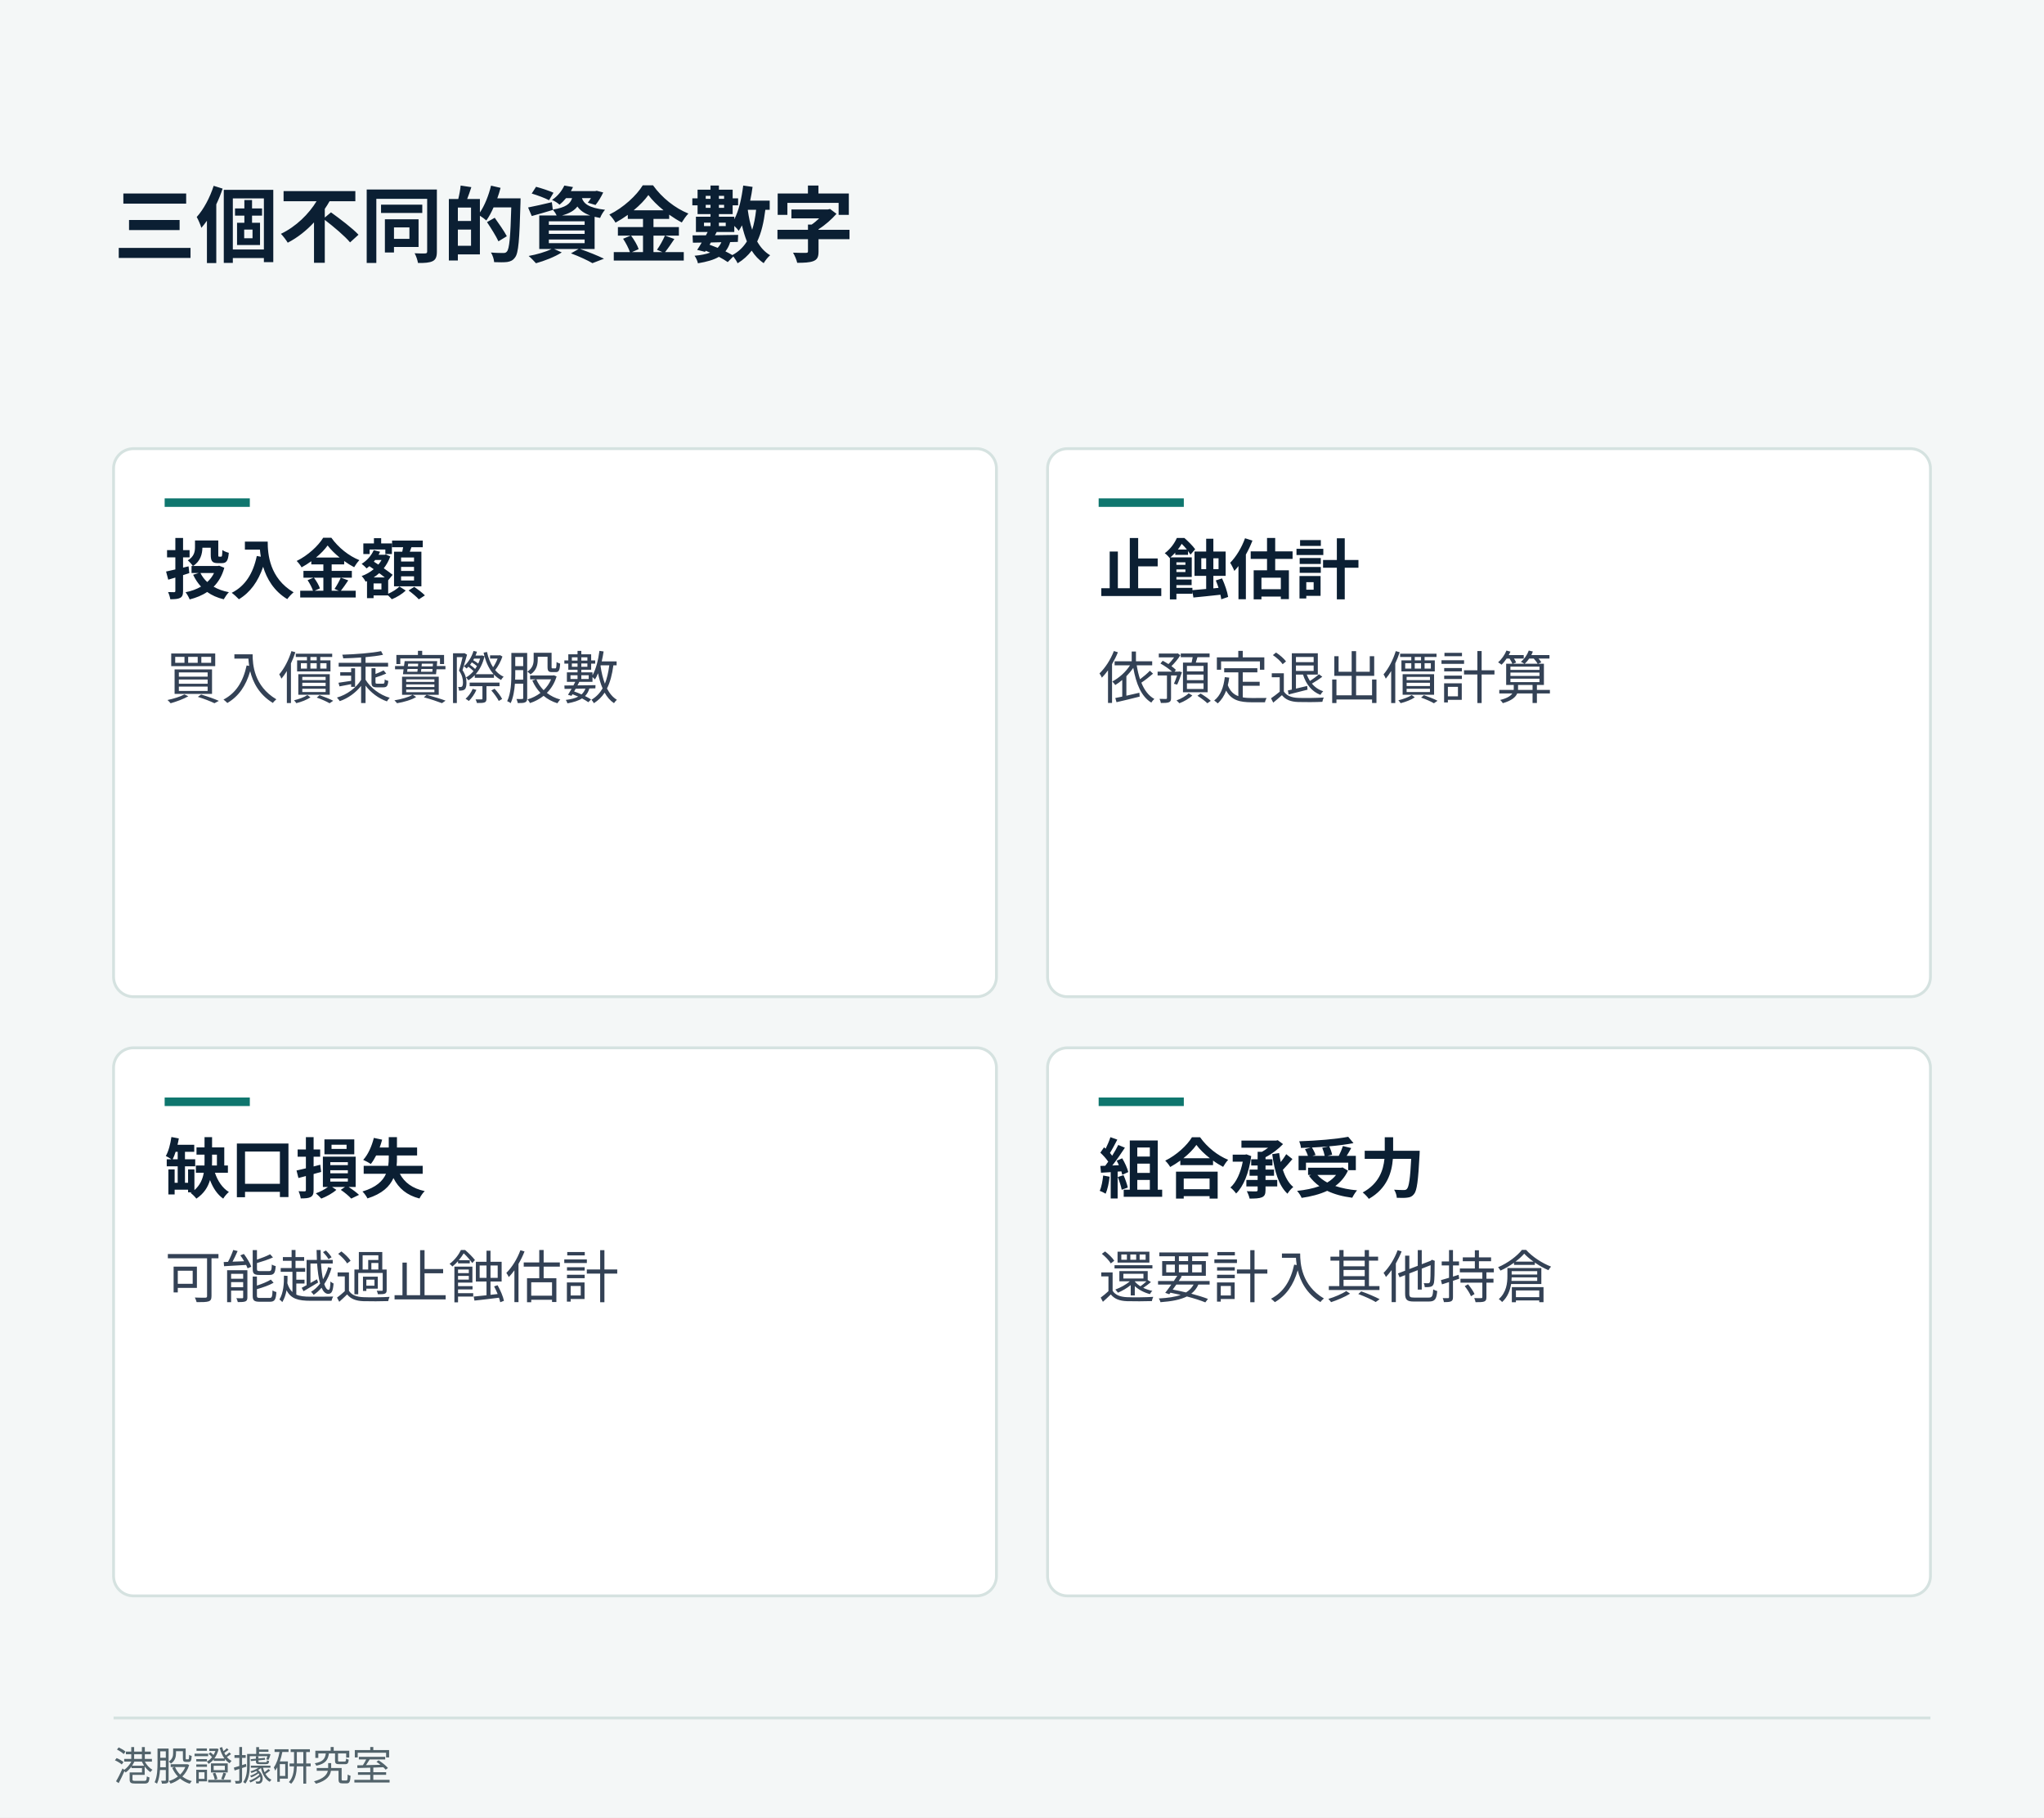
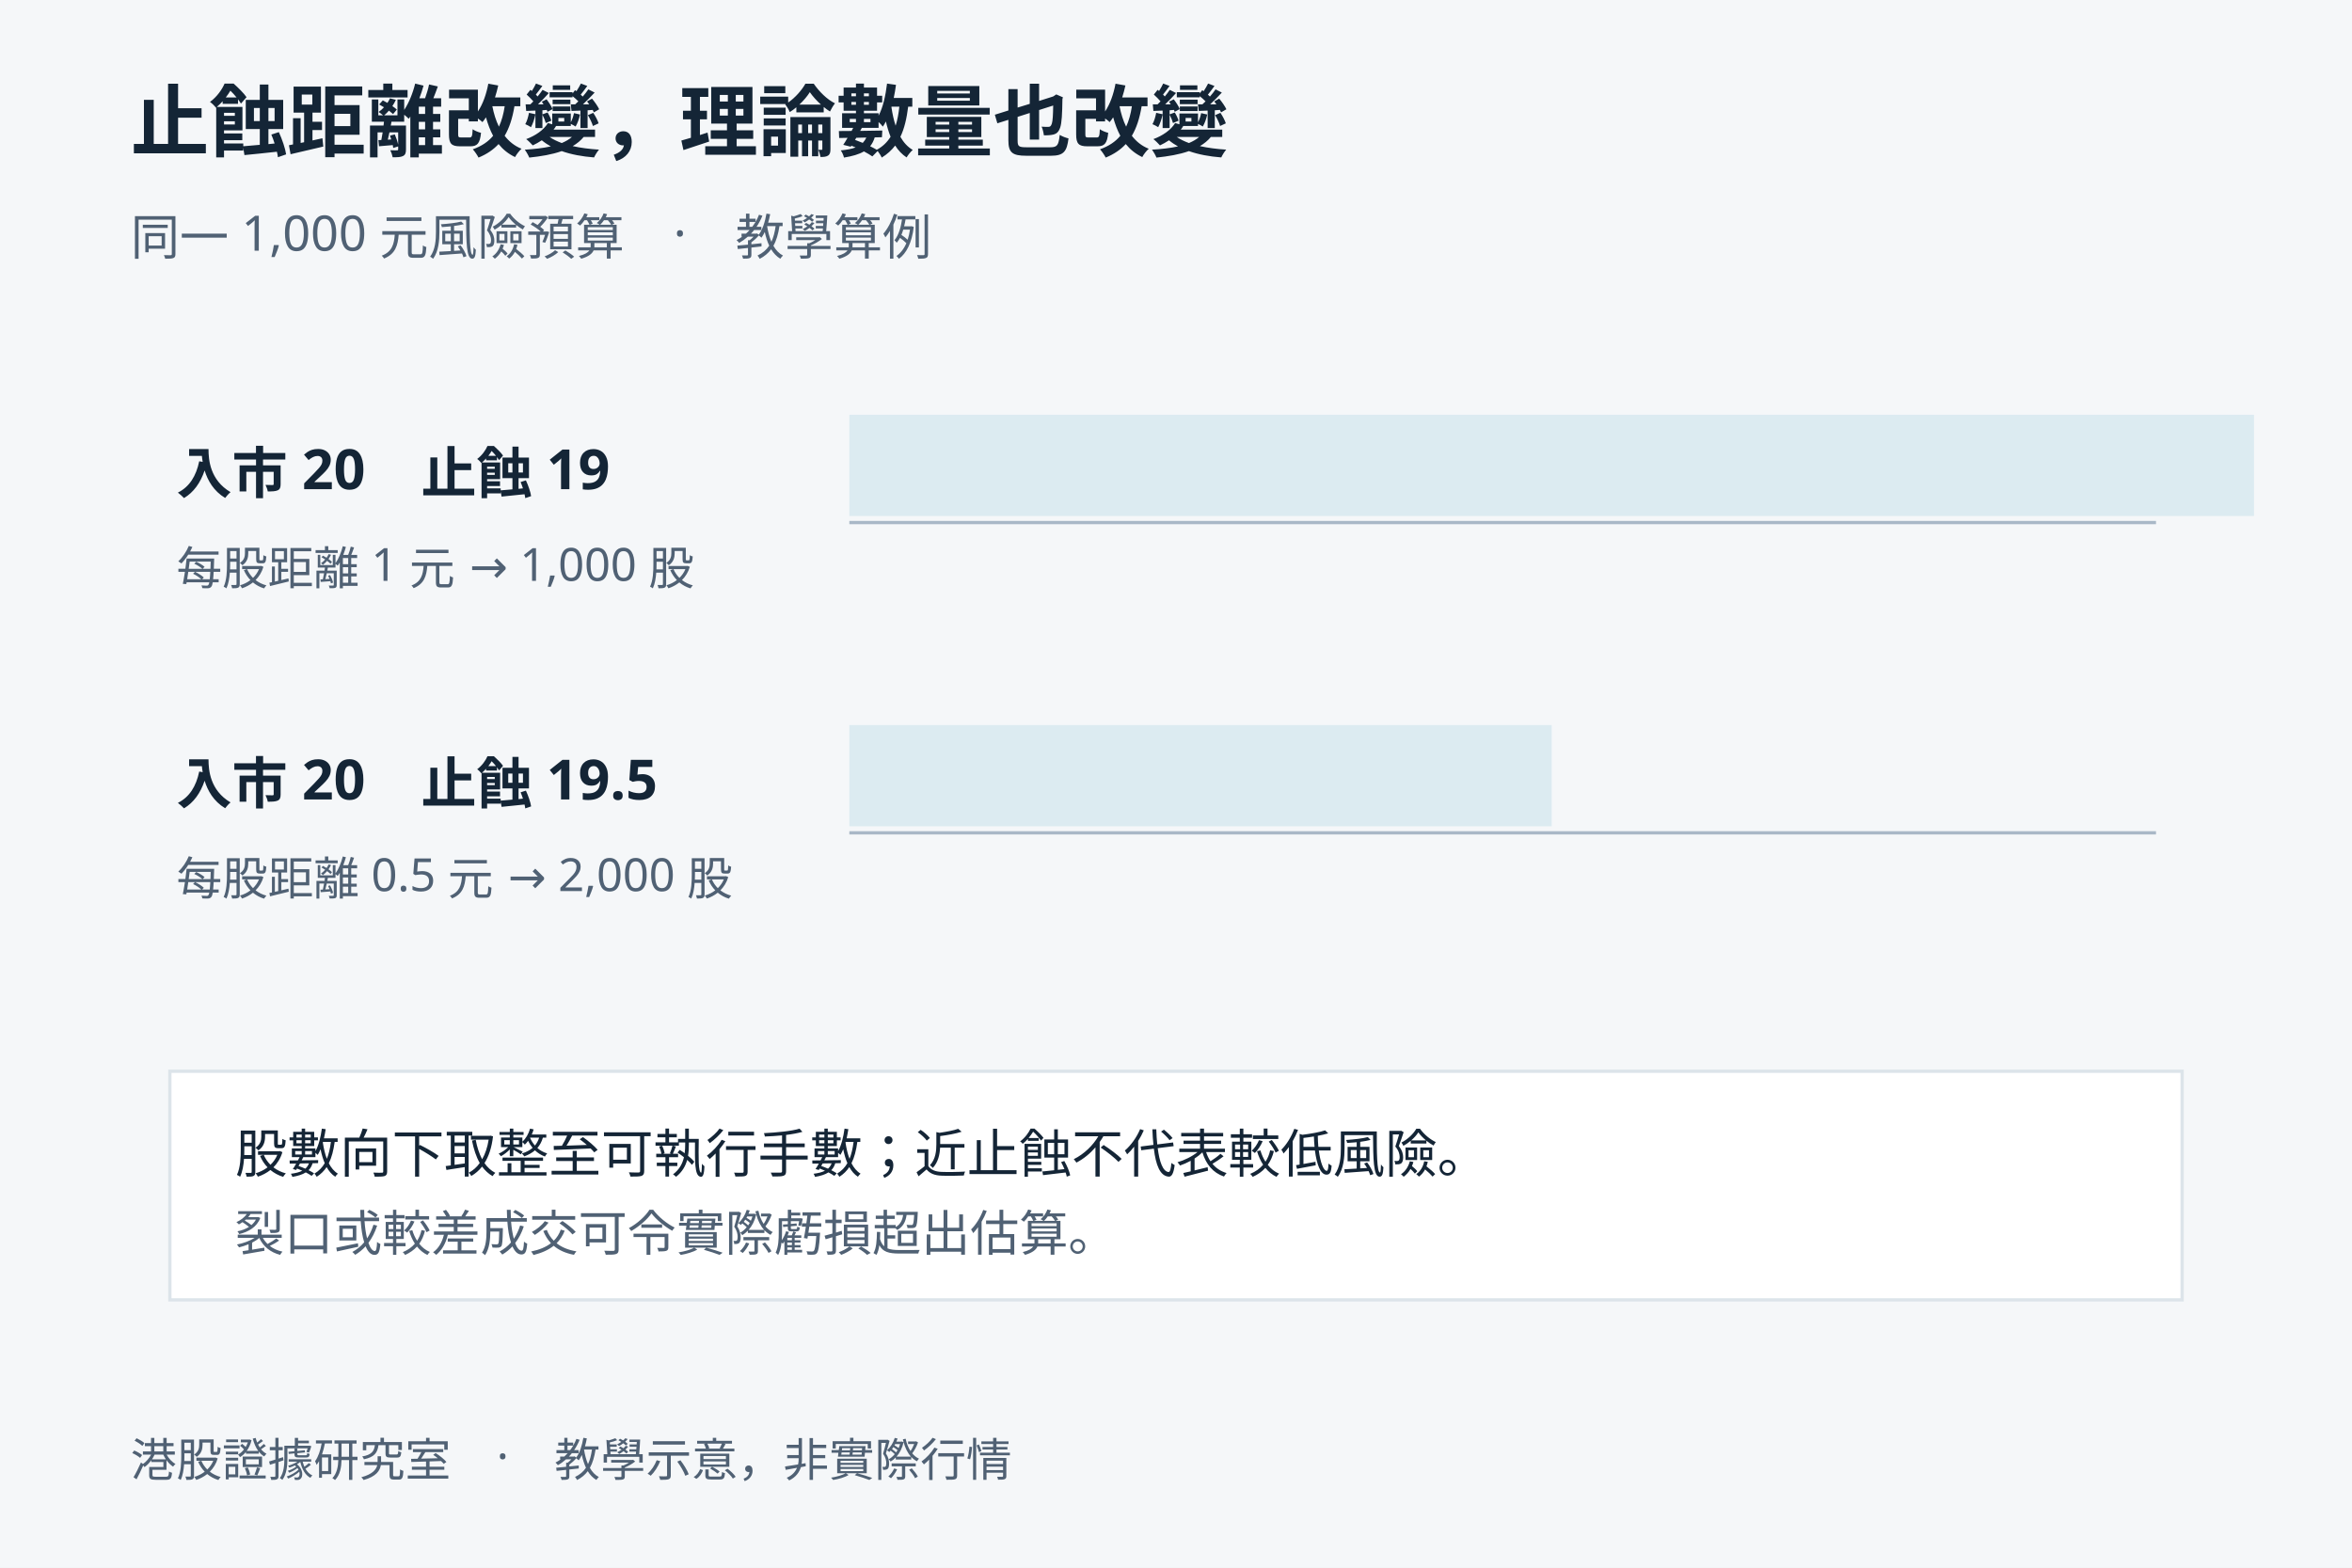
- <svg xmlns="http://www.w3.org/2000/svg" width="720" height="640" viewBox="0 0 720 640" role="img" aria-labelledby="title desc">
-   <rect width="720" height="640" fill="#f4f7f7" />
-   <g font-family="Microsoft JhengHei,PingFang HK,Noto Sans HK,sans-serif">
-     <text x="40" y="90" font-size="29" font-weight="700" fill="#0b1f33">
-       <tspan x="40" dy="0">三個不同的資金數字</tspan>
-     </text>
-     <rect x="40" y="158" width="311" height="193" rx="7" fill="#ffffff" stroke="#d5e2e0" />
-     <path d="M58 177h30" stroke="#0f766e" stroke-width="3" />
-     <text x="58" y="209" font-size="23" font-weight="700" fill="#0b1f33">
-       <tspan x="58" dy="0">投入金額</tspan>
-     </text>
-     <text x="58" y="246" font-size="20" font-weight="400" fill="#334155">
-       <tspan x="58" dy="0">買入價乘實際股數</tspan>
-     </text>
-     <rect x="369" y="158" width="311" height="193" rx="7" fill="#ffffff" stroke="#d5e2e0" />
-     <path d="M387 177h30" stroke="#0f766e" stroke-width="3" />
-     <text x="387" y="209" font-size="23" font-weight="700" fill="#0b1f33">
-       <tspan x="387" dy="0">止蝕估計</tspan>
-     </text>
-     <text x="387" y="246" font-size="20" font-weight="400" fill="#334155">
-       <tspan x="387" dy="0">依預定退出價計算</tspan>
-     </text>
-     <rect x="40" y="369" width="311" height="193" rx="7" fill="#ffffff" stroke="#d5e2e0" />
-     <path d="M58 388h30" stroke="#0f766e" stroke-width="3" />
-     <text x="58" y="420" font-size="23" font-weight="700" fill="#0b1f33">
-       <tspan x="58" dy="0">缺口損失</tspan>
-     </text>
-     <text x="58" y="457" font-size="20" font-weight="400" fill="#334155">
-       <tspan x="58" dy="0">可能越過止蝕估計</tspan>
-     </text>
-     <rect x="369" y="369" width="311" height="193" rx="7" fill="#ffffff" stroke="#d5e2e0" />
-     <path d="M387 388h30" stroke="#0f766e" stroke-width="3" />
-     <text x="387" y="420" font-size="23" font-weight="700" fill="#0b1f33">
-       <tspan x="387" dy="0">組合承受力</tspan>
-     </text>
-     <text x="387" y="457" font-size="20" font-weight="400" fill="#334155">
-       <tspan x="387" dy="0">還要計入其他持倉</tspan>
-     </text>
-     <path d="M40 605H680" stroke="#d5e2e0" />
-     <text x="40" y="627" font-size="14" font-weight="400" fill="#52636b">
-       <tspan x="40" dy="0">港股證據研究室</tspan>
-     </text>
+ <svg xmlns="http://www.w3.org/2000/svg" width="720" height="480" viewBox="0 0 720 480" role="img" aria-labelledby="t d">
+   <rect width="720" height="480" fill="#f5f7f9" />
+   <g font-family="Microsoft JhengHei,PingFang HK,Noto Sans HK,sans-serif" fill="#142536">
+     <text x="40" y="46" font-size="24" font-weight="700" fill="#142536">止蝕距離改變，理論數量也改變</text>
+     <text x="40" y="78" font-size="15" font-weight="500" fill="#506174">同一 1,000 元風險預算　·　教學算例</text>
+     <text x="54" y="151" font-size="17" font-weight="700">入市 20　止蝕 19</text>
+     <text x="54" y="179" font-size="14" fill="#506174">每股距離 1 元 → 1,000 股</text>
+     <rect x="260" y="127" width="430" height="31" fill="#dcebf1" />
+     <line x1="260" y1="160" x2="660" y2="160" stroke="#a9b8c7" />
+     <text x="54" y="246" font-size="17" font-weight="700">入市 20　止蝕 19.5</text>
+     <text x="54" y="274" font-size="14" fill="#506174">每股距離 0.5 元 → 2,000 股</text>
+     <rect x="260" y="222" width="215" height="31" fill="#dcebf1" />
+     <line x1="260" y1="255" x2="660" y2="255" stroke="#a9b8c7" />
+     <rect x="52" y="328" width="616" height="70" fill="#fff" stroke="#dce4ea" />
+     <text x="72" y="359" font-size="16">股數向下取整至可執行手數；近止蝕不代表較低風險。</text>
+     <text x="72" y="383" font-size="15" fill="#506174">裂口或較差成交可令實際虧損超出估算。</text>
+     <text x="40" y="452" font-size="14" fill="#506174">港股證據研究室　·　教學示意，非實際行情</text>
  </g>
</svg>
